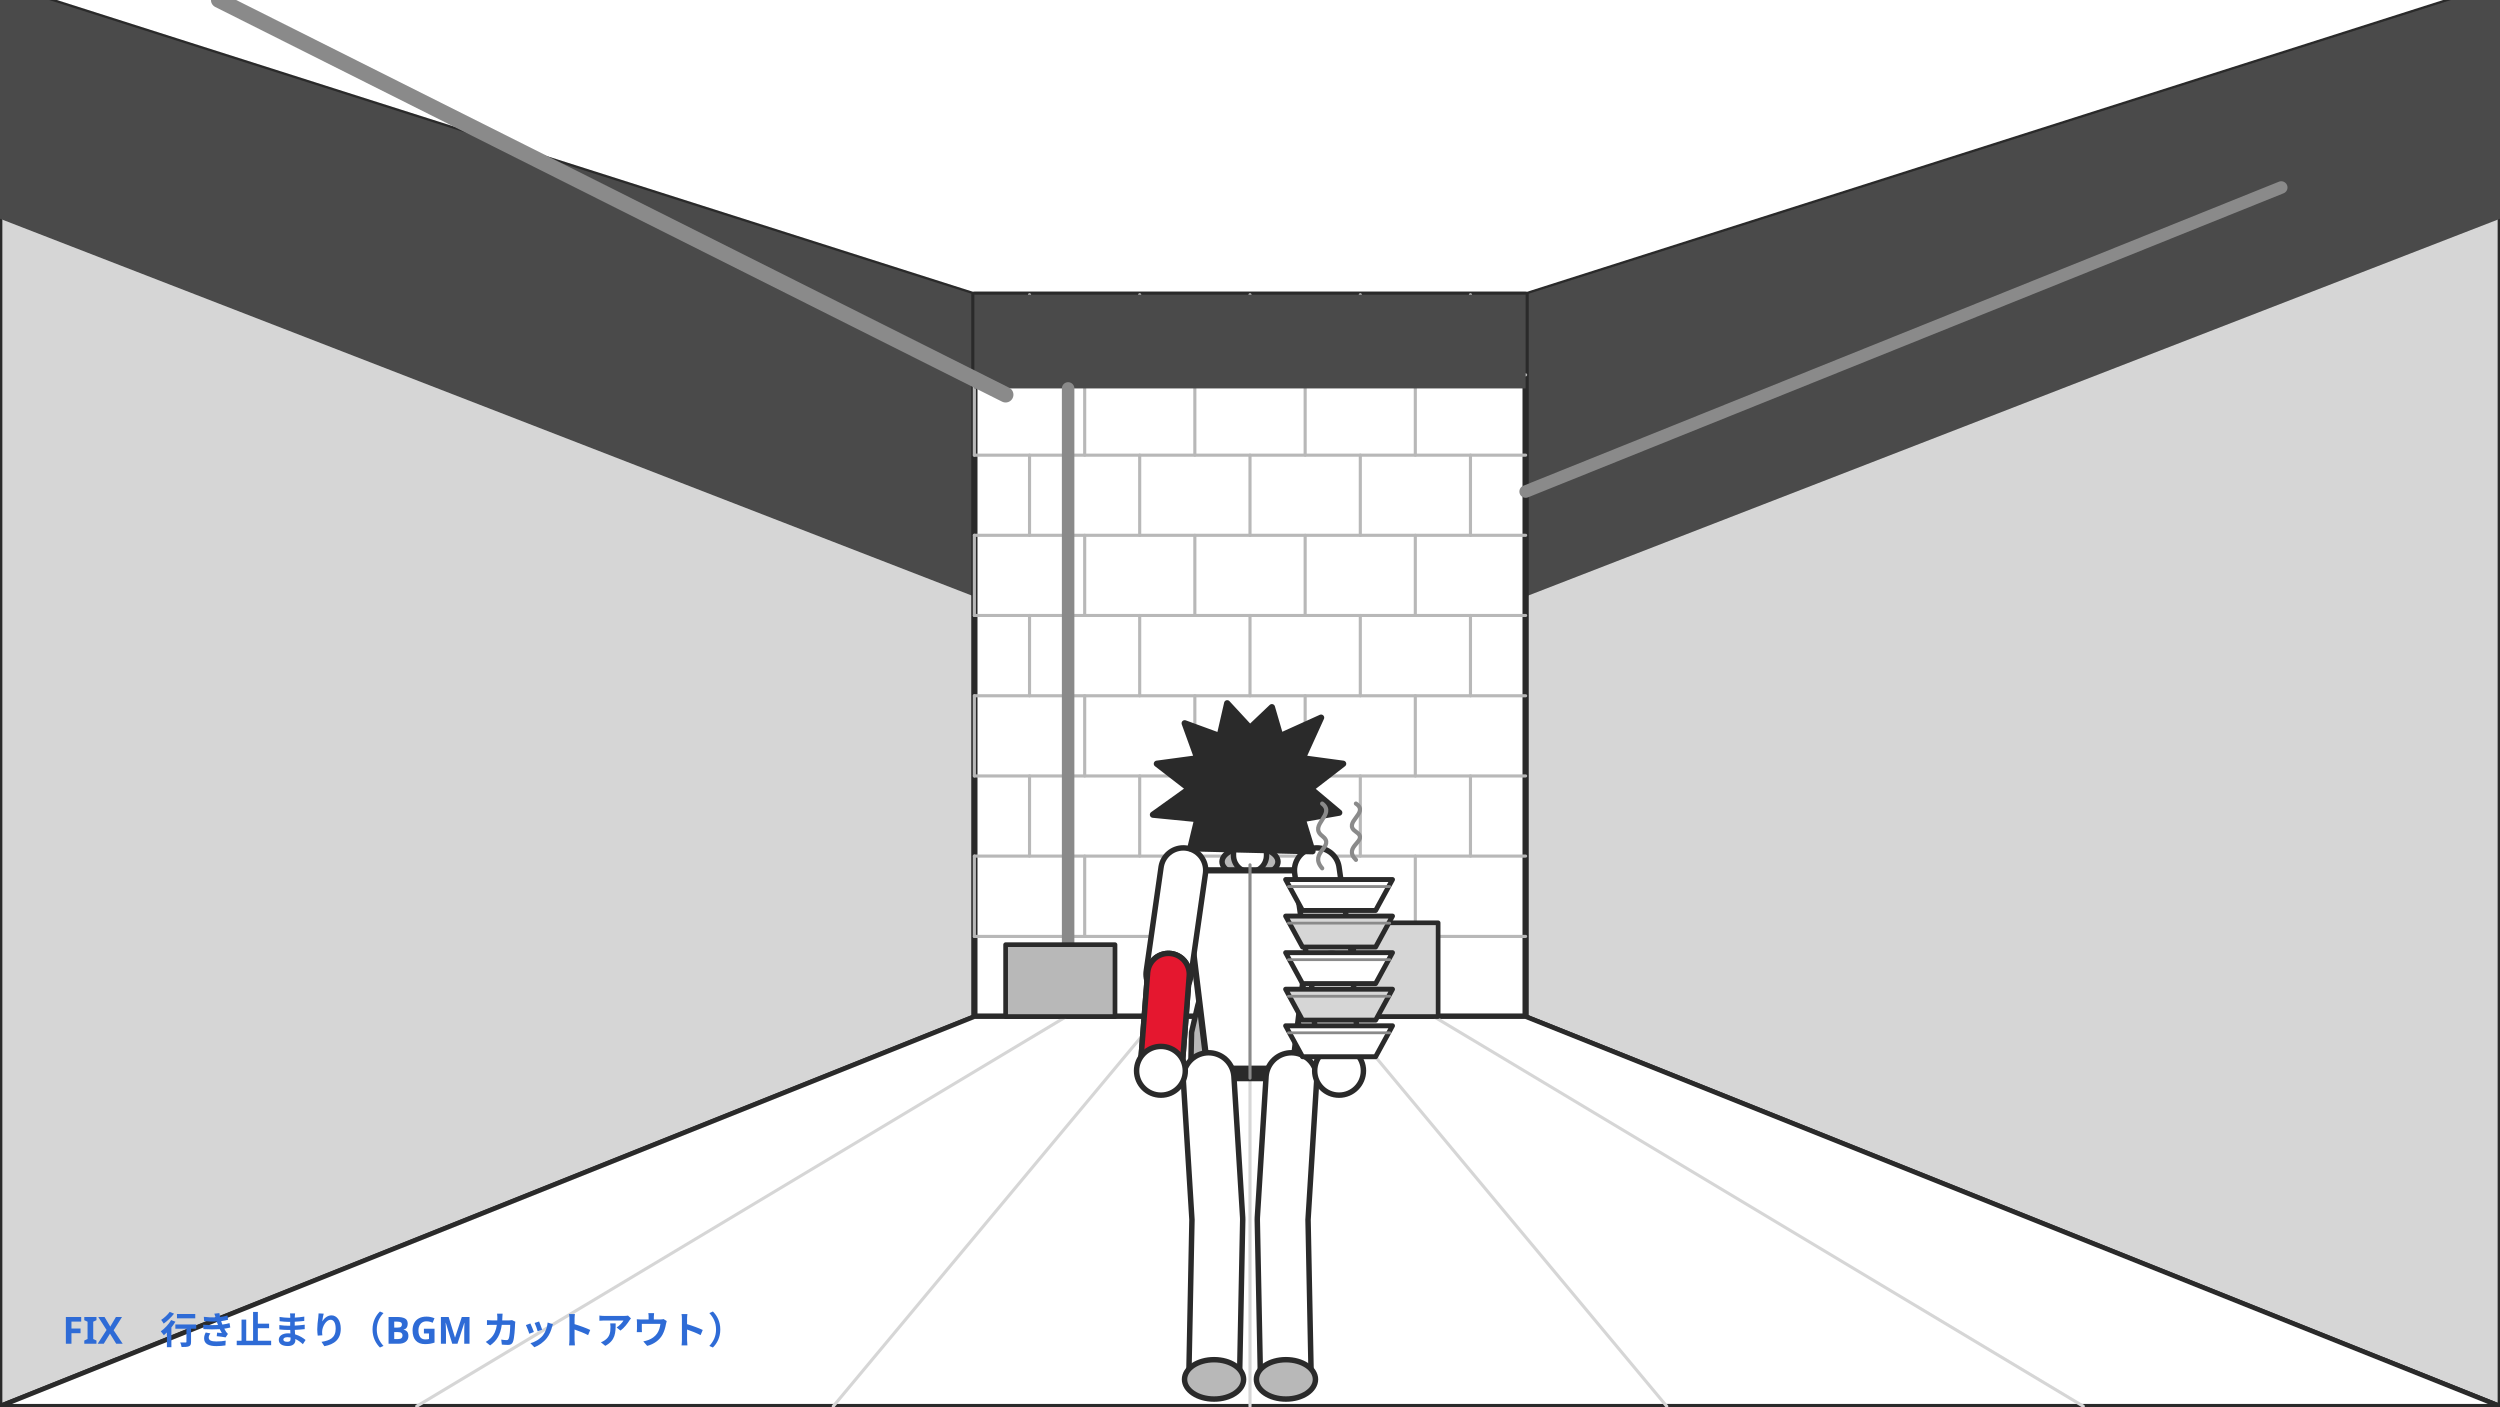
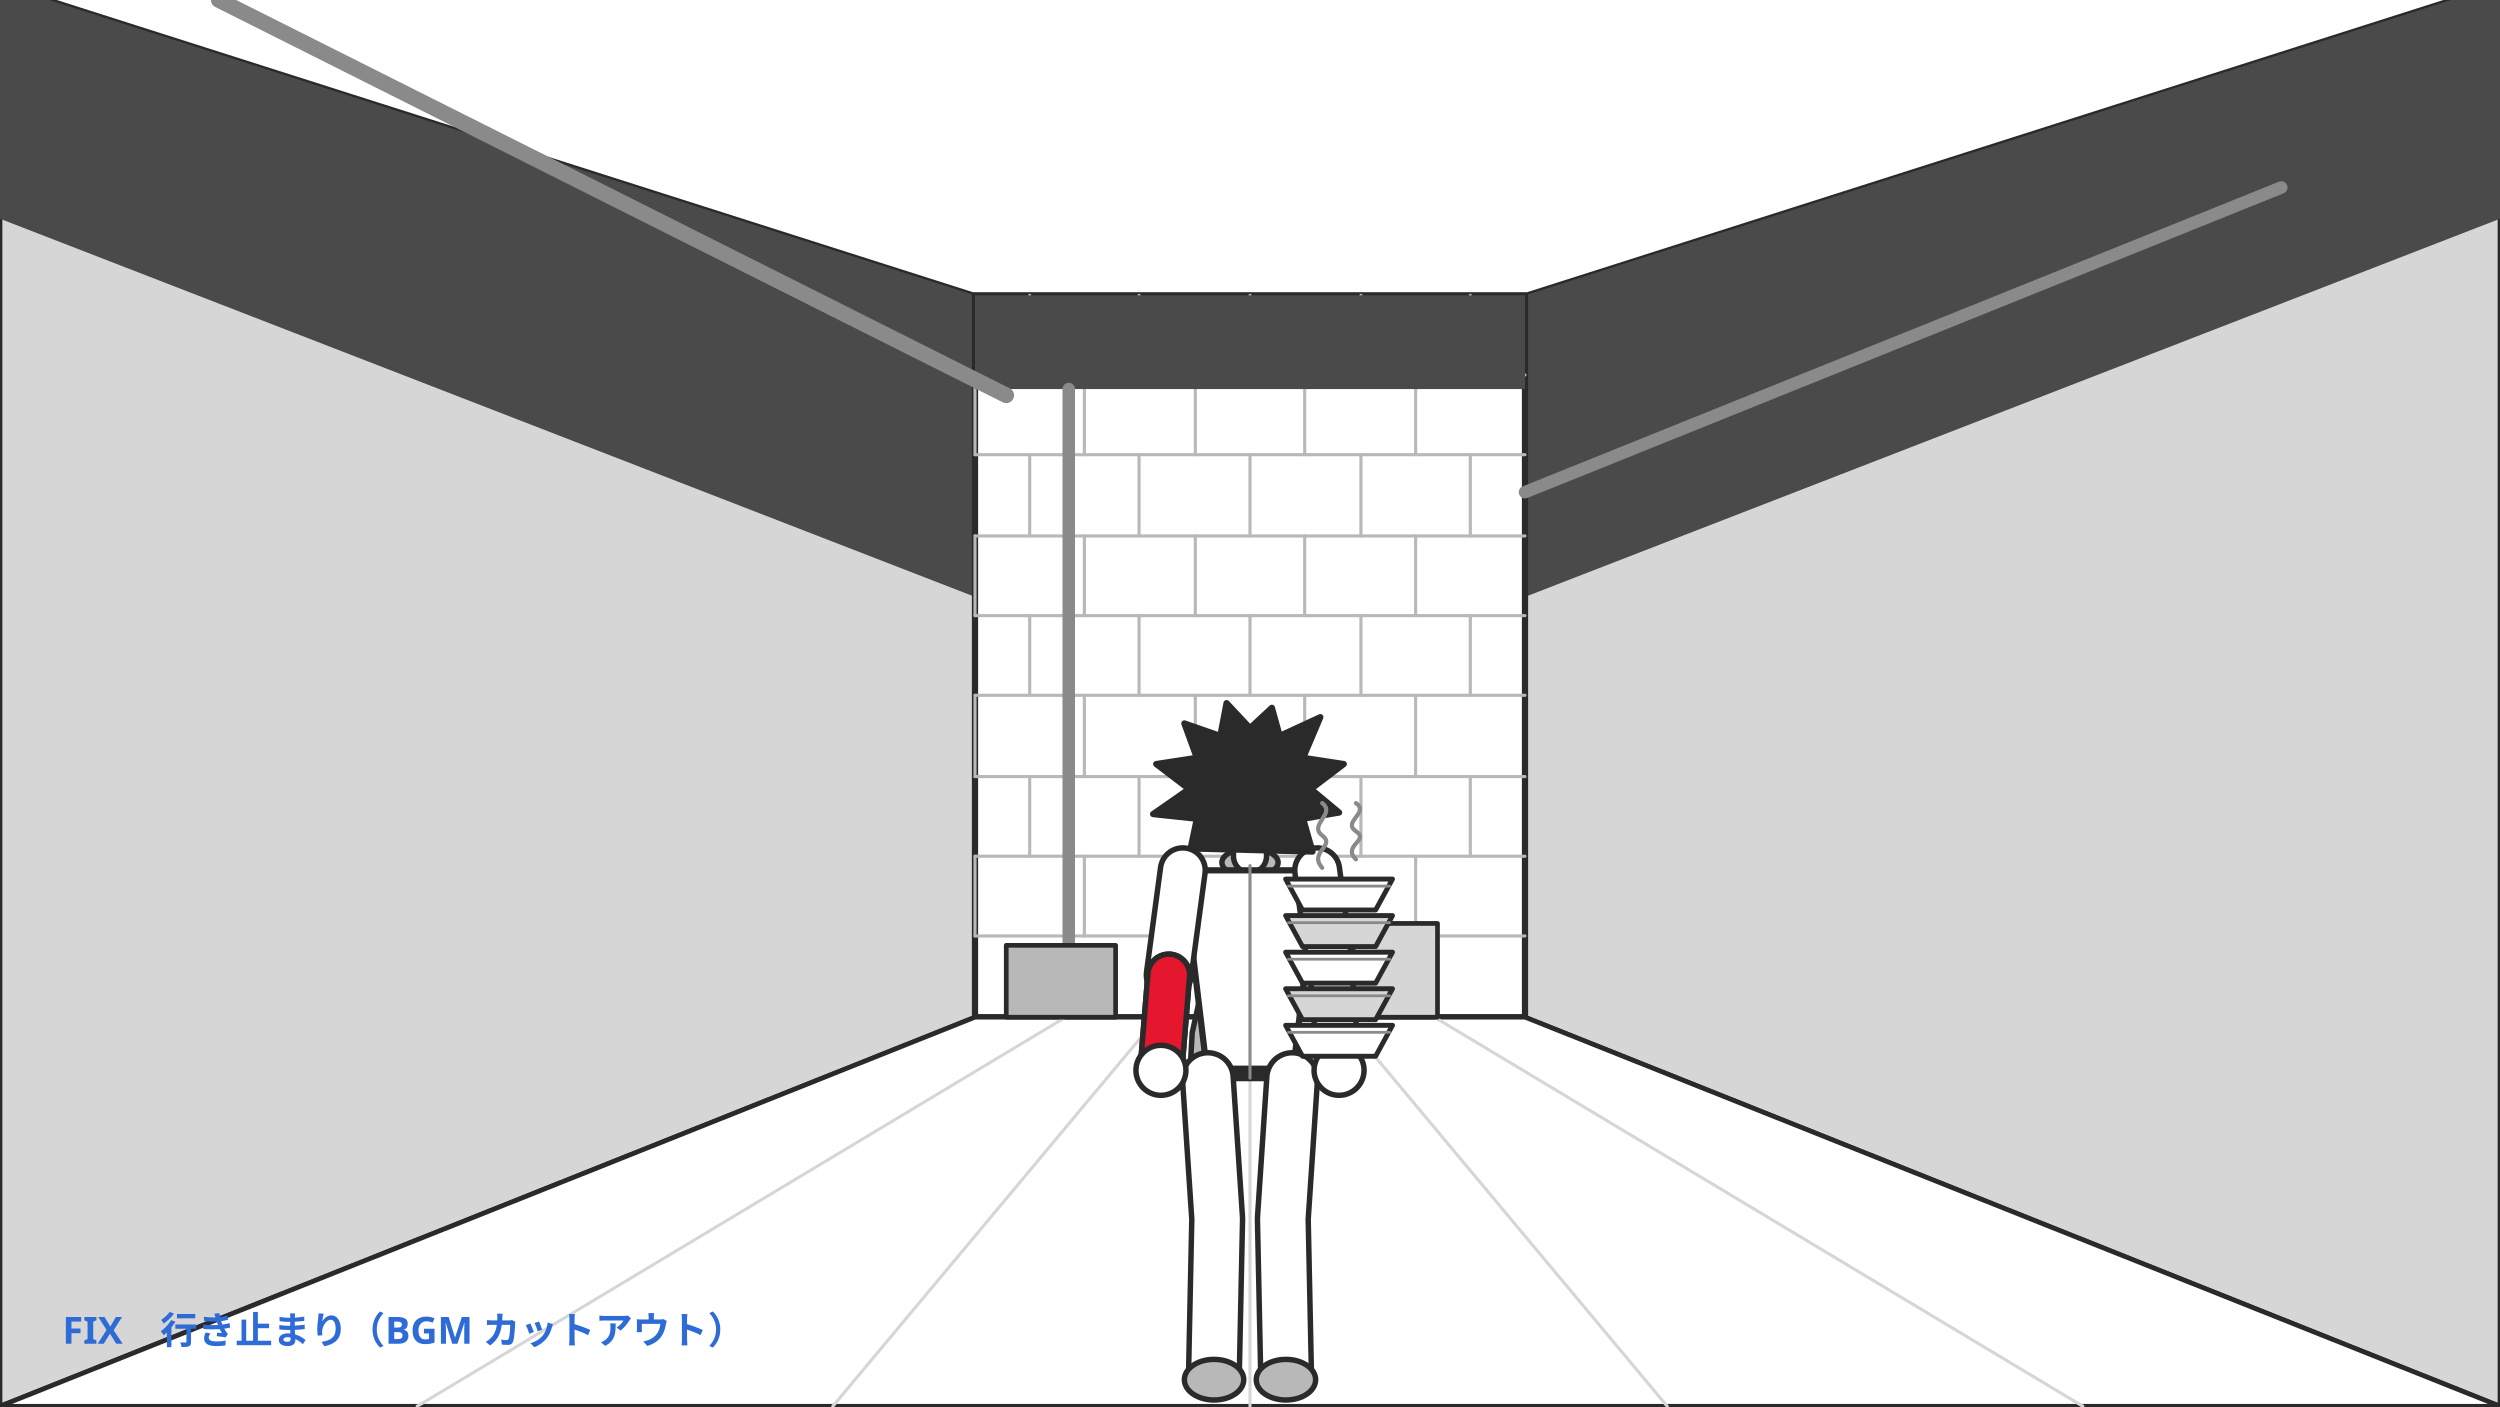
<svg xmlns="http://www.w3.org/2000/svg" viewBox="0 0 1600 900">
  <rect x="0" y="0" width="1600" height="900" fill="#FFFFFF" />
-   <path d="M0 0 L1600 0 L1600 900 L0 900 Z" fill="#FFFFFF" />
-   <path d="M0 -10 L623.6 188.6 L623.6 650.6 L0 900 Z" fill="#D6D6D6" stroke="#2A2A2A" stroke-width="3" stroke-linejoin="round" stroke-linecap="round" />
-   <path d="M1600 -10 L976.4 188.6 L976.4 650.6 L1600 900 Z" fill="#D6D6D6" stroke="#2A2A2A" stroke-width="3" stroke-linejoin="round" stroke-linecap="round" />
-   <path d="M0 -10 L623.6 188.6 L623.6 381.8 L0 140 Z" fill="#4A4A4A" />
-   <path d="M1600 -10 L976.4 188.6 L976.4 381.8 L1600 140 Z" fill="#4A4A4A" />
-   <path d="M623.6 188.6 L976.4 188.6 L976.4 650.6 L623.6 650.6 Z" fill="#FFFFFF" stroke="#2A2A2A" stroke-width="4" stroke-linejoin="round" stroke-linecap="round" />
-   <path d="M623.6 239.9 L976.4 239.9" fill="none" stroke="#B8B8B8" stroke-width="2" stroke-linejoin="round" stroke-linecap="round" />
-   <path d="M658.9 239.9 L658.9 188.6" fill="none" stroke="#B8B8B8" stroke-width="2" stroke-linejoin="round" stroke-linecap="round" />
-   <path d="M729.4 239.9 L729.4 188.6" fill="none" stroke="#B8B8B8" stroke-width="2" stroke-linejoin="round" stroke-linecap="round" />
-   <path d="M800 239.9 L800 188.6" fill="none" stroke="#B8B8B8" stroke-width="2" stroke-linejoin="round" stroke-linecap="round" />
-   <path d="M870.6 239.9 L870.6 188.6" fill="none" stroke="#B8B8B8" stroke-width="2" stroke-linejoin="round" stroke-linecap="round" />
-   <path d="M941.1 239.9 L941.1 188.6" fill="none" stroke="#B8B8B8" stroke-width="2" stroke-linejoin="round" stroke-linecap="round" />
-   <path d="M623.6 291.3 L976.4 291.3" fill="none" stroke="#B8B8B8" stroke-width="2" stroke-linejoin="round" stroke-linecap="round" />
-   <path d="M623.6 291.3 L623.6 239.9" fill="none" stroke="#B8B8B8" stroke-width="2" stroke-linejoin="round" stroke-linecap="round" />
-   <path d="M694.2 291.3 L694.2 239.9" fill="none" stroke="#B8B8B8" stroke-width="2" stroke-linejoin="round" stroke-linecap="round" />
-   <path d="M764.7 291.3 L764.7 239.9" fill="none" stroke="#B8B8B8" stroke-width="2" stroke-linejoin="round" stroke-linecap="round" />
-   <path d="M835.3 291.3 L835.3 239.9" fill="none" stroke="#B8B8B8" stroke-width="2" stroke-linejoin="round" stroke-linecap="round" />
-   <path d="M905.8 291.3 L905.8 239.9" fill="none" stroke="#B8B8B8" stroke-width="2" stroke-linejoin="round" stroke-linecap="round" />
-   <path d="M623.6 342.6 L976.4 342.6" fill="none" stroke="#B8B8B8" stroke-width="2" stroke-linejoin="round" stroke-linecap="round" />
-   <path d="M658.9 342.6 L658.9 291.3" fill="none" stroke="#B8B8B8" stroke-width="2" stroke-linejoin="round" stroke-linecap="round" />
-   <path d="M729.4 342.6 L729.4 291.3" fill="none" stroke="#B8B8B8" stroke-width="2" stroke-linejoin="round" stroke-linecap="round" />
-   <path d="M800 342.6 L800 291.3" fill="none" stroke="#B8B8B8" stroke-width="2" stroke-linejoin="round" stroke-linecap="round" />
-   <path d="M870.6 342.6 L870.6 291.3" fill="none" stroke="#B8B8B8" stroke-width="2" stroke-linejoin="round" stroke-linecap="round" />
-   <path d="M941.1 342.6 L941.1 291.3" fill="none" stroke="#B8B8B8" stroke-width="2" stroke-linejoin="round" stroke-linecap="round" />
-   <path d="M623.6 393.9 L976.4 393.9" fill="none" stroke="#B8B8B8" stroke-width="2" stroke-linejoin="round" stroke-linecap="round" />
-   <path d="M623.6 393.9 L623.6 342.6" fill="none" stroke="#B8B8B8" stroke-width="2" stroke-linejoin="round" stroke-linecap="round" />
-   <path d="M694.2 393.9 L694.2 342.6" fill="none" stroke="#B8B8B8" stroke-width="2" stroke-linejoin="round" stroke-linecap="round" />
-   <path d="M764.7 393.9 L764.7 342.6" fill="none" stroke="#B8B8B8" stroke-width="2" stroke-linejoin="round" stroke-linecap="round" />
-   <path d="M835.3 393.9 L835.3 342.6" fill="none" stroke="#B8B8B8" stroke-width="2" stroke-linejoin="round" stroke-linecap="round" />
-   <path d="M905.8 393.9 L905.8 342.6" fill="none" stroke="#B8B8B8" stroke-width="2" stroke-linejoin="round" stroke-linecap="round" />
-   <path d="M623.6 445.3 L976.4 445.3" fill="none" stroke="#B8B8B8" stroke-width="2" stroke-linejoin="round" stroke-linecap="round" />
-   <path d="M658.9 445.3 L658.9 393.9" fill="none" stroke="#B8B8B8" stroke-width="2" stroke-linejoin="round" stroke-linecap="round" />
-   <path d="M729.4 445.3 L729.4 393.9" fill="none" stroke="#B8B8B8" stroke-width="2" stroke-linejoin="round" stroke-linecap="round" />
-   <path d="M800 445.3 L800 393.9" fill="none" stroke="#B8B8B8" stroke-width="2" stroke-linejoin="round" stroke-linecap="round" />
-   <path d="M870.6 445.3 L870.6 393.9" fill="none" stroke="#B8B8B8" stroke-width="2" stroke-linejoin="round" stroke-linecap="round" />
-   <path d="M941.1 445.3 L941.1 393.9" fill="none" stroke="#B8B8B8" stroke-width="2" stroke-linejoin="round" stroke-linecap="round" />
-   <path d="M623.6 496.6 L976.4 496.6" fill="none" stroke="#B8B8B8" stroke-width="2" stroke-linejoin="round" stroke-linecap="round" />
-   <path d="M623.6 496.6 L623.6 445.3" fill="none" stroke="#B8B8B8" stroke-width="2" stroke-linejoin="round" stroke-linecap="round" />
-   <path d="M694.2 496.6 L694.2 445.3" fill="none" stroke="#B8B8B8" stroke-width="2" stroke-linejoin="round" stroke-linecap="round" />
-   <path d="M764.7 496.6 L764.7 445.3" fill="none" stroke="#B8B8B8" stroke-width="2" stroke-linejoin="round" stroke-linecap="round" />
-   <path d="M835.3 496.6 L835.3 445.3" fill="none" stroke="#B8B8B8" stroke-width="2" stroke-linejoin="round" stroke-linecap="round" />
-   <path d="M905.8 496.6 L905.8 445.3" fill="none" stroke="#B8B8B8" stroke-width="2" stroke-linejoin="round" stroke-linecap="round" />
-   <path d="M623.6 547.9 L976.4 547.9" fill="none" stroke="#B8B8B8" stroke-width="2" stroke-linejoin="round" stroke-linecap="round" />
-   <path d="M658.9 547.9 L658.9 496.6" fill="none" stroke="#B8B8B8" stroke-width="2" stroke-linejoin="round" stroke-linecap="round" />
-   <path d="M729.4 547.9 L729.4 496.6" fill="none" stroke="#B8B8B8" stroke-width="2" stroke-linejoin="round" stroke-linecap="round" />
-   <path d="M800 547.9 L800 496.6" fill="none" stroke="#B8B8B8" stroke-width="2" stroke-linejoin="round" stroke-linecap="round" />
-   <path d="M870.6 547.9 L870.6 496.6" fill="none" stroke="#B8B8B8" stroke-width="2" stroke-linejoin="round" stroke-linecap="round" />
-   <path d="M941.1 547.9 L941.1 496.6" fill="none" stroke="#B8B8B8" stroke-width="2" stroke-linejoin="round" stroke-linecap="round" />
-   <path d="M623.6 599.3 L976.4 599.3" fill="none" stroke="#B8B8B8" stroke-width="2" stroke-linejoin="round" stroke-linecap="round" />
-   <path d="M623.6 599.3 L623.6 547.9" fill="none" stroke="#B8B8B8" stroke-width="2" stroke-linejoin="round" stroke-linecap="round" />
-   <path d="M694.2 599.3 L694.2 547.9" fill="none" stroke="#B8B8B8" stroke-width="2" stroke-linejoin="round" stroke-linecap="round" />
-   <path d="M764.7 599.3 L764.7 547.9" fill="none" stroke="#B8B8B8" stroke-width="2" stroke-linejoin="round" stroke-linecap="round" />
-   <path d="M835.3 599.3 L835.3 547.9" fill="none" stroke="#B8B8B8" stroke-width="2" stroke-linejoin="round" stroke-linecap="round" />
-   <path d="M905.8 599.3 L905.8 547.9" fill="none" stroke="#B8B8B8" stroke-width="2" stroke-linejoin="round" stroke-linecap="round" />
-   <path d="M623.6 188.6 L976.4 188.6 L976.4 248.6 L623.6 248.6 Z" fill="#4A4A4A" />
-   <path d="M140 0 L643.6 252.6" fill="none" stroke="#8A8A8A" stroke-width="10" stroke-linejoin="round" stroke-linecap="round" />
-   <path d="M1460 120 L976.4 314.6" fill="none" stroke="#8A8A8A" stroke-width="8" stroke-linejoin="round" stroke-linecap="round" />
-   <path d="M683.6 248.6 L683.6 650.6" fill="none" stroke="#8A8A8A" stroke-width="8" stroke-linejoin="round" stroke-linecap="round" />
-   <path d="M0 900 L623.6 650.6 L976.4 650.6 L1600 900 Z" fill="#FFFFFF" stroke="#2A2A2A" stroke-width="3" stroke-linejoin="round" stroke-linecap="round" />
-   <path d="M682.4 650.6 L266.7 900" fill="none" stroke="#D6D6D6" stroke-width="2" stroke-linejoin="round" stroke-linecap="round" />
-   <path d="M741.2 650.6 L533.3 900" fill="none" stroke="#D6D6D6" stroke-width="2" stroke-linejoin="round" stroke-linecap="round" />
-   <path d="M800 650.6 L800 900" fill="none" stroke="#D6D6D6" stroke-width="2" stroke-linejoin="round" stroke-linecap="round" />
-   <path d="M858.8 650.6 L1066.7 900" fill="none" stroke="#D6D6D6" stroke-width="2" stroke-linejoin="round" stroke-linecap="round" />
-   <path d="M917.6 650.6 L1333.3 900" fill="none" stroke="#D6D6D6" stroke-width="2" stroke-linejoin="round" stroke-linecap="round" />
-   <path d="M643.6 604.6 h70 v46 h-70 Z" fill="#B8B8B8" stroke="#2A2A2A" stroke-width="3" stroke-linejoin="round" stroke-linecap="round" />
-   <path d="M866.4 590.6 h54 v60 h-54 Z" fill="#D6D6D6" stroke="#2A2A2A" stroke-width="3" stroke-linejoin="round" stroke-linecap="round" />
-   <path d="M788.1 544.5 L780.7 563.9 L777.4 584.3 L776 605.3 L771.8 625.9 L766.6 643.4 L762.6 660.7 L762.2 678.5 L762.7 696.5 L777.3 698.5 L782.8 681.5 L787.4 664.3 L788.4 646.6 L788.2 629.1 L794 609.7 L802.6 590.7 L809.3 571.1 L811.9 550.5 Z" fill="#B8B8B8" stroke="#2A2A2A" stroke-width="3.5" stroke-linejoin="round" stroke-linecap="round" />
-   <path d="M766.3 697 L764.8 708" fill="none" stroke="#2A2A2A" stroke-width="3" stroke-linejoin="round" stroke-linecap="round" />
-   <path d="M770 697.5 L768.4 708.5" fill="none" stroke="#2A2A2A" stroke-width="3" stroke-linejoin="round" stroke-linecap="round" />
-   <path d="M773.7 698 L772.1 709.1" fill="none" stroke="#2A2A2A" stroke-width="3" stroke-linejoin="round" stroke-linecap="round" />
-   <path d="M782.1 551.5 A17.9 9.4 0 1 0 817.9 551.5 A17.9 9.4 0 1 0 782.1 551.5 Z" fill="#B8B8B8" stroke="#2A2A2A" stroke-width="3.5" stroke-linejoin="round" stroke-linecap="round" />
-   <path d="M800 547.5 L800 539.5" fill="none" stroke="#2A2A2A" stroke-width="24.64" stroke-linejoin="round" stroke-linecap="round" />
-   <path d="M800 547.5 L800 539.5" fill="none" stroke="#FFFFFF" stroke-width="17.64" stroke-linejoin="round" stroke-linecap="round" />
-   <path d="M757.3 557 L842.8 557 L826.5 690 L773.5 690 Z" fill="#FFFFFF" stroke="#2A2A2A" stroke-width="4" stroke-linejoin="round" stroke-linecap="round" />
-   <path d="M773.5 686 L826.5 686" fill="none" stroke="#2A2A2A" stroke-width="8" stroke-linejoin="round" stroke-linecap="round" />
-   <path d="M800 553.5 L800 690" fill="none" stroke="#8A8A8A" stroke-width="2" stroke-linejoin="round" stroke-linecap="round" />
-   <path d="M773.5 690 L779.1 780.3 L777.2 875.3" fill="none" stroke="#2A2A2A" stroke-width="35.98" stroke-linejoin="round" stroke-linecap="round" />
-   <path d="M773.5 690 L779.1 780.3 L777.2 875.3" fill="none" stroke="#FFFFFF" stroke-width="28.98" stroke-linejoin="round" stroke-linecap="round" />
-   <path d="M758.1 882.8 A18.9 12.6 0 1 0 795.9 882.8 A18.9 12.6 0 1 0 758.1 882.8 Z" fill="#B8B8B8" stroke="#2A2A2A" stroke-width="3.5" stroke-linejoin="round" stroke-linecap="round" />
-   <path d="M826.5 690 L820.9 780.3 L822.8 875.3" fill="none" stroke="#2A2A2A" stroke-width="35.98" stroke-linejoin="round" stroke-linecap="round" />
-   <path d="M826.5 690 L820.9 780.3 L822.8 875.3" fill="none" stroke="#FFFFFF" stroke-width="28.98" stroke-linejoin="round" stroke-linecap="round" />
-   <path d="M804.1 882.8 A18.9 12.6 0 1 0 841.9 882.8 A18.9 12.6 0 1 0 804.1 882.8 Z" fill="#B8B8B8" stroke="#2A2A2A" stroke-width="3.5" stroke-linejoin="round" stroke-linecap="round" />
-   <path d="M757.3 557 L747.8 623.5" fill="none" stroke="#2A2A2A" stroke-width="32.2" stroke-linejoin="round" stroke-linecap="round" />
-   <path d="M757.3 557 L747.8 623.5" fill="none" stroke="#FFFFFF" stroke-width="25.2" stroke-linejoin="round" stroke-linecap="round" />
-   <path d="M747.8 623.5 L743 685.3" fill="none" stroke="#2A2A2A" stroke-width="30.184" stroke-linejoin="round" stroke-linecap="round" />
-   <path d="M747.8 623.5 L743 685.3" fill="none" stroke="#E5172F" stroke-width="23.184" stroke-linejoin="round" stroke-linecap="round" />
-   <path d="M747.8 623.5 L743 685.3" fill="none" stroke="#2A2A2A" stroke-width="30.184" stroke-linejoin="round" stroke-linecap="round" />
-   <path d="M747.8 623.5 L743 685.3" fill="none" stroke="#E5172F" stroke-width="23.184" stroke-linejoin="round" stroke-linecap="round" />
-   <path d="M727.4 685.3 A15.6 15.6 0 1 0 758.6 685.3 A15.6 15.6 0 1 0 727.4 685.3 Z" fill="#FFFFFF" stroke="#2A2A2A" stroke-width="3.5" stroke-linejoin="round" stroke-linecap="round" />
-   <path d="M842.8 557 L852.3 623.5" fill="none" stroke="#2A2A2A" stroke-width="32.2" stroke-linejoin="round" stroke-linecap="round" />
-   <path d="M842.8 557 L852.3 623.5" fill="none" stroke="#FFFFFF" stroke-width="25.2" stroke-linejoin="round" stroke-linecap="round" />
-   <path d="M852.3 623.5 L857 685.3" fill="none" stroke="#2A2A2A" stroke-width="30.184" stroke-linejoin="round" stroke-linecap="round" />
-   <path d="M852.3 623.5 L857 685.3" fill="none" stroke="#FFFFFF" stroke-width="23.184" stroke-linejoin="round" stroke-linecap="round" />
-   <path d="M841.4 685.3 A15.6 15.6 0 1 0 872.6 685.3 A15.6 15.6 0 1 0 841.4 685.3 Z" fill="#FFFFFF" stroke="#2A2A2A" stroke-width="3.5" stroke-linejoin="round" stroke-linecap="round" />
-   <g>
-     <path d="M764 504.8 A36 37.8 0 1 0 836 504.8 A36 37.8 0 1 0 764 504.8 Z" fill="#2A2A2A" stroke="#2A2A2A" stroke-width="4" stroke-linejoin="round" stroke-linecap="round" />
-     <path d="M761.8 542.9 L766.3 524.2 L737.9 521.4 L761.1 504.8 L740.4 488.8 L766.3 485.3 L758.2 462.9 L780.6 471.1 L785.4 450.1 L800 465.9 L814 452.6 L819.4 471.1 L845.5 459.3 L833.7 485.3 L859.6 488.8 L838.9 504.8 L857.1 520.1 L833.7 524.2 L840 544.8 Z" fill="#2A2A2A" stroke="#2A2A2A" stroke-width="4" stroke-linejoin="round" stroke-linecap="round" />
-     <path d="M765.8 512 L778.4 539 L800 530 L821.6 539 L834.2 512 Z" fill="#2A2A2A" stroke="#2A2A2A" stroke-width="4" stroke-linejoin="round" stroke-linecap="round" />
+   <g stroke-linejoin="round" stroke-linecap="round">
+     <path d="M0 0 L1600 0 L1600 900 L0 900 Z" fill="#FFFFFF" />
+     <path d="M0 -10 L624 189 L624 651 L0 900 Z" fill="#D6D6D6" stroke="#2A2A2A" stroke-width="3" />
+     <path d="M1600 -10 L976 189 L976 651 L1600 900 Z" fill="#D6D6D6" stroke="#2A2A2A" stroke-width="3" />
+     <path d="M0 -10 L624 189 L624 382 L0 140 Z" fill="#4A4A4A" />
+     <path d="M1600 -10 L976 189 L976 382 L1600 140 Z" fill="#4A4A4A" />
+     <path d="M624 189 L976 189 L976 651 L624 651 Z" fill="#FFFFFF" stroke="#2A2A2A" stroke-width="4" />
+     <path d="M624 240 L976 240" fill="none" stroke="#B8B8B8" stroke-width="2" />
+     <path d="M659 240 L659 189" fill="none" stroke="#B8B8B8" stroke-width="2" />
+     <path d="M729 240 L729 189" fill="none" stroke="#B8B8B8" stroke-width="2" />
+     <path d="M800 240 L800 189" fill="none" stroke="#B8B8B8" stroke-width="2" />
+     <path d="M871 240 L871 189" fill="none" stroke="#B8B8B8" stroke-width="2" />
+     <path d="M941 240 L941 189" fill="none" stroke="#B8B8B8" stroke-width="2" />
+     <path d="M624 291 L976 291" fill="none" stroke="#B8B8B8" stroke-width="2" />
+     <path d="M624 291 L624 240" fill="none" stroke="#B8B8B8" stroke-width="2" />
+     <path d="M694 291 L694 240" fill="none" stroke="#B8B8B8" stroke-width="2" />
+     <path d="M765 291 L765 240" fill="none" stroke="#B8B8B8" stroke-width="2" />
+     <path d="M835 291 L835 240" fill="none" stroke="#B8B8B8" stroke-width="2" />
+     <path d="M906 291 L906 240" fill="none" stroke="#B8B8B8" stroke-width="2" />
+     <path d="M624 343 L976 343" fill="none" stroke="#B8B8B8" stroke-width="2" />
+     <path d="M659 343 L659 291" fill="none" stroke="#B8B8B8" stroke-width="2" />
+     <path d="M729 343 L729 291" fill="none" stroke="#B8B8B8" stroke-width="2" />
+     <path d="M800 343 L800 291" fill="none" stroke="#B8B8B8" stroke-width="2" />
+     <path d="M871 343 L871 291" fill="none" stroke="#B8B8B8" stroke-width="2" />
+     <path d="M941 343 L941 291" fill="none" stroke="#B8B8B8" stroke-width="2" />
+     <path d="M624 394 L976 394" fill="none" stroke="#B8B8B8" stroke-width="2" />
+     <path d="M624 394 L624 343" fill="none" stroke="#B8B8B8" stroke-width="2" />
+     <path d="M694 394 L694 343" fill="none" stroke="#B8B8B8" stroke-width="2" />
+     <path d="M765 394 L765 343" fill="none" stroke="#B8B8B8" stroke-width="2" />
+     <path d="M835 394 L835 343" fill="none" stroke="#B8B8B8" stroke-width="2" />
+     <path d="M906 394 L906 343" fill="none" stroke="#B8B8B8" stroke-width="2" />
+     <path d="M624 445 L976 445" fill="none" stroke="#B8B8B8" stroke-width="2" />
+     <path d="M659 445 L659 394" fill="none" stroke="#B8B8B8" stroke-width="2" />
+     <path d="M729 445 L729 394" fill="none" stroke="#B8B8B8" stroke-width="2" />
+     <path d="M800 445 L800 394" fill="none" stroke="#B8B8B8" stroke-width="2" />
+     <path d="M871 445 L871 394" fill="none" stroke="#B8B8B8" stroke-width="2" />
+     <path d="M941 445 L941 394" fill="none" stroke="#B8B8B8" stroke-width="2" />
+     <path d="M624 497 L976 497" fill="none" stroke="#B8B8B8" stroke-width="2" />
+     <path d="M624 497 L624 445" fill="none" stroke="#B8B8B8" stroke-width="2" />
+     <path d="M694 497 L694 445" fill="none" stroke="#B8B8B8" stroke-width="2" />
+     <path d="M765 497 L765 445" fill="none" stroke="#B8B8B8" stroke-width="2" />
+     <path d="M835 497 L835 445" fill="none" stroke="#B8B8B8" stroke-width="2" />
+     <path d="M906 497 L906 445" fill="none" stroke="#B8B8B8" stroke-width="2" />
+     <path d="M624 548 L976 548" fill="none" stroke="#B8B8B8" stroke-width="2" />
+     <path d="M659 548 L659 497" fill="none" stroke="#B8B8B8" stroke-width="2" />
+     <path d="M729 548 L729 497" fill="none" stroke="#B8B8B8" stroke-width="2" />
+     <path d="M800 548 L800 497" fill="none" stroke="#B8B8B8" stroke-width="2" />
+     <path d="M871 548 L871 497" fill="none" stroke="#B8B8B8" stroke-width="2" />
+     <path d="M941 548 L941 497" fill="none" stroke="#B8B8B8" stroke-width="2" />
+     <path d="M624 599 L976 599" fill="none" stroke="#B8B8B8" stroke-width="2" />
+     <path d="M624 599 L624 548" fill="none" stroke="#B8B8B8" stroke-width="2" />
+     <path d="M694 599 L694 548" fill="none" stroke="#B8B8B8" stroke-width="2" />
+     <path d="M765 599 L765 548" fill="none" stroke="#B8B8B8" stroke-width="2" />
+     <path d="M835 599 L835 548" fill="none" stroke="#B8B8B8" stroke-width="2" />
+     <path d="M906 599 L906 548" fill="none" stroke="#B8B8B8" stroke-width="2" />
+     <path d="M624 189 L976 189 L976 249 L624 249 Z" fill="#4A4A4A" />
+     <path d="M140 0 L644 253" fill="none" stroke="#8A8A8A" stroke-width="10" />
+     <path d="M1460 120 L976 315" fill="none" stroke="#8A8A8A" stroke-width="8" />
+     <path d="M684 249 L684 651" fill="none" stroke="#8A8A8A" stroke-width="8" />
+     <path d="M0 900 L624 651 L976 651 L1600 900 Z" fill="#FFFFFF" stroke="#2A2A2A" stroke-width="3" />
+     <path d="M682 651 L267 900" fill="none" stroke="#D6D6D6" stroke-width="2" />
+     <path d="M741 651 L533 900" fill="none" stroke="#D6D6D6" stroke-width="2" />
+     <path d="M800 651 L800 900" fill="none" stroke="#D6D6D6" stroke-width="2" />
+     <path d="M859 651 L1067 900" fill="none" stroke="#D6D6D6" stroke-width="2" />
+     <path d="M918 651 L1333 900" fill="none" stroke="#D6D6D6" stroke-width="2" />
+     <path d="M644 605 h70 v46 h-70 Z" fill="#B8B8B8" stroke="#2A2A2A" stroke-width="3" />
+     <path d="M866 591 h54 v60 h-54 Z" fill="#D6D6D6" stroke="#2A2A2A" stroke-width="3" />
+     <path d="M788 545 L781 564 L777 584 L776 605 L772 626 L767 643 L763 661 L762 679 L763 696 L777 699 L783 681 L787 664 L788 647 L788 629 L794 610 L803 591 L809 571 L812 550 Z" fill="#B8B8B8" stroke="#2A2A2A" stroke-width="3.5" />
+     <path d="M766 697 L765 708" fill="none" stroke="#2A2A2A" stroke-width="3" />
+     <path d="M770 698 L768 709" fill="none" stroke="#2A2A2A" stroke-width="3" />
+     <path d="M774 698 L772 709" fill="none" stroke="#2A2A2A" stroke-width="3" />
+     <path d="M782 552 A18 9 0 1 0 818 552 A18 9 0 1 0 782 552 Z" fill="#B8B8B8" stroke="#2A2A2A" stroke-width="3.5" />
+     <path d="M800 548 L800 540" fill="none" stroke="#2A2A2A" stroke-width="24.64" />
+     <path d="M800 548 L800 540" fill="none" stroke="#FFFFFF" stroke-width="17.64" />
+     <path d="M757 557 L843 557 L827 690 L773 690 Z" fill="#FFFFFF" stroke="#2A2A2A" stroke-width="4" />
+     <path d="M773 686 L827 686" fill="none" stroke="#2A2A2A" stroke-width="8" />
+     <path d="M800 554 L800 690" fill="none" stroke="#8A8A8A" stroke-width="2" />
+     <path d="M773 690 L779 780 L777 875" fill="none" stroke="#2A2A2A" stroke-width="35.98" />
+     <path d="M773 690 L779 780 L777 875" fill="none" stroke="#FFFFFF" stroke-width="28.98" />
+     <path d="M758 883 A19 13 0 1 0 796 883 A19 13 0 1 0 758 883 Z" fill="#B8B8B8" stroke="#2A2A2A" stroke-width="3.5" />
+     <path d="M827 690 L821 780 L823 875" fill="none" stroke="#2A2A2A" stroke-width="35.98" />
+     <path d="M827 690 L821 780 L823 875" fill="none" stroke="#FFFFFF" stroke-width="28.98" />
+     <path d="M804 883 A19 13 0 1 0 842 883 A19 13 0 1 0 804 883 Z" fill="#B8B8B8" stroke="#2A2A2A" stroke-width="3.5" />
+     <path d="M757 557 L748 624" fill="none" stroke="#2A2A2A" stroke-width="32.2" />
+     <path d="M757 557 L748 624" fill="none" stroke="#FFFFFF" stroke-width="25.2" />
+     <path d="M748 624 L743 685" fill="none" stroke="#2A2A2A" stroke-width="30.184" />
+     <path d="M748 624 L743 685" fill="none" stroke="#E5172F" stroke-width="23.184" />
+     <path d="M748 624 L743 685" fill="none" stroke="#2A2A2A" stroke-width="30.184" />
+     <path d="M748 624 L743 685" fill="none" stroke="#E5172F" stroke-width="23.184" />
+     <path d="M727 685 A16 16 0 1 0 759 685 A16 16 0 1 0 727 685 Z" fill="#FFFFFF" stroke="#2A2A2A" stroke-width="3.5" />
+     <path d="M843 557 L852 624" fill="none" stroke="#2A2A2A" stroke-width="32.2" />
+     <path d="M843 557 L852 624" fill="none" stroke="#FFFFFF" stroke-width="25.2" />
+     <path d="M852 624 L857 685" fill="none" stroke="#2A2A2A" stroke-width="30.184" />
+     <path d="M852 624 L857 685" fill="none" stroke="#FFFFFF" stroke-width="23.184" />
+     <path d="M841 685 A16 16 0 1 0 873 685 A16 16 0 1 0 841 685 Z" fill="#FFFFFF" stroke="#2A2A2A" stroke-width="3.5" />
+     <g>
+       <path d="M764 505 A36 38 0 1 0 836 505 A36 38 0 1 0 764 505 Z" fill="#2A2A2A" stroke="#2A2A2A" stroke-width="4" />
+       <path d="M762 543 L766 524 L738 521 L761 505 L740 489 L766 485 L758 463 L781 471 L785 450 L800 466 L814 453 L819 471 L845 459 L834 485 L860 489 L839 505 L857 520 L834 524 L840 545 Z" fill="#2A2A2A" stroke="#2A2A2A" stroke-width="4" />
+       <path d="M766 512 L778 539 L800 530 L822 539 L834 512 Z" fill="#2A2A2A" stroke="#2A2A2A" stroke-width="4" />
+     </g>
+     <g transform="translate(857 676) rotate(0) scale(0.9)">
+       <path d="M-38 -22 L38 -22 L26 0 L-26 0 Z" fill="#FFFFFF" stroke="#2A2A2A" stroke-width="3.5" />
+       <path d="M-36 -17 L36 -17" fill="none" stroke="#8A8A8A" stroke-width="2" />
+       <path d="M-38 -48 L38 -48 L26 -26 L-26 -26 Z" fill="#D6D6D6" stroke="#2A2A2A" stroke-width="3.5" />
+       <path d="M-36 -43 L36 -43" fill="none" stroke="#8A8A8A" stroke-width="2" />
+       <path d="M-38 -74 L38 -74 L26 -52 L-26 -52 Z" fill="#FFFFFF" stroke="#2A2A2A" stroke-width="3.5" />
+       <path d="M-36 -69 L36 -69" fill="none" stroke="#8A8A8A" stroke-width="2" />
+       <path d="M-38 -100 L38 -100 L26 -78 L-26 -78 Z" fill="#D6D6D6" stroke="#2A2A2A" stroke-width="3.5" />
+       <path d="M-36 -95 L36 -95" fill="none" stroke="#8A8A8A" stroke-width="2" />
+       <path d="M-38 -126 L38 -126 L26 -104 L-26 -104 Z" fill="#FFFFFF" stroke="#2A2A2A" stroke-width="3.5" />
+       <path d="M-36 -121 L36 -121" fill="none" stroke="#8A8A8A" stroke-width="2" />
+       <path d="M-12 -134 c-10 -11.5 10 -15.333 0 -23 c-10 -7.667 10 -15.333 0 -23" fill="none" stroke="#8A8A8A" stroke-width="3" />
+       <path d="M12 -140 c-10 -10 10 -13.333 0 -20 c-10 -6.667 10 -13.333 0 -20" fill="none" stroke="#8A8A8A" stroke-width="3" />
+     </g>
+     <text x="40" y="860" font-family="Zen Kaku Gothic New, IBM Plex Mono, IPAGothic, sans-serif" font-size="24" fill="#2E6BD6" font-weight="bold">FIX　行き止まり（BGM カットアウト）</text>
  </g>
-   <g transform="translate(857 676.3) rotate(0) scale(0.9)">
-     <path d="M-38 -22 L38 -22 L26 0 L-26 0 Z" fill="#FFFFFF" stroke="#2A2A2A" stroke-width="3.5" stroke-linejoin="round" stroke-linecap="round" />
-     <path d="M-36 -17 L36 -17" fill="none" stroke="#8A8A8A" stroke-width="2" stroke-linejoin="round" stroke-linecap="round" />
-     <path d="M-38 -48 L38 -48 L26 -26 L-26 -26 Z" fill="#D6D6D6" stroke="#2A2A2A" stroke-width="3.5" stroke-linejoin="round" stroke-linecap="round" />
-     <path d="M-36 -43 L36 -43" fill="none" stroke="#8A8A8A" stroke-width="2" stroke-linejoin="round" stroke-linecap="round" />
-     <path d="M-38 -74 L38 -74 L26 -52 L-26 -52 Z" fill="#FFFFFF" stroke="#2A2A2A" stroke-width="3.5" stroke-linejoin="round" stroke-linecap="round" />
-     <path d="M-36 -69 L36 -69" fill="none" stroke="#8A8A8A" stroke-width="2" stroke-linejoin="round" stroke-linecap="round" />
-     <path d="M-38 -100 L38 -100 L26 -78 L-26 -78 Z" fill="#D6D6D6" stroke="#2A2A2A" stroke-width="3.5" stroke-linejoin="round" stroke-linecap="round" />
-     <path d="M-36 -95 L36 -95" fill="none" stroke="#8A8A8A" stroke-width="2" stroke-linejoin="round" stroke-linecap="round" />
-     <path d="M-38 -126 L38 -126 L26 -104 L-26 -104 Z" fill="#FFFFFF" stroke="#2A2A2A" stroke-width="3.5" stroke-linejoin="round" stroke-linecap="round" />
-     <path d="M-36 -121 L36 -121" fill="none" stroke="#8A8A8A" stroke-width="2" stroke-linejoin="round" stroke-linecap="round" />
-     <path d="M-12 -134 c-10 -11.5 10 -15.333 0 -23 c-10 -7.667 10 -15.333 0 -23" fill="none" stroke="#8A8A8A" stroke-width="3" stroke-linejoin="round" stroke-linecap="round" />
-     <path d="M12 -140 c-10 -10 10 -13.333 0 -20 c-10 -6.667 10 -13.333 0 -20" fill="none" stroke="#8A8A8A" stroke-width="3" stroke-linejoin="round" stroke-linecap="round" />
-   </g>
-   <text x="40" y="860" font-family="Zen Kaku Gothic New, IBM Plex Mono, IPAGothic, sans-serif" font-size="24" fill="#2E6BD6" font-weight="bold">FIX　行き止まり（BGM カットアウト）</text>
</svg>
